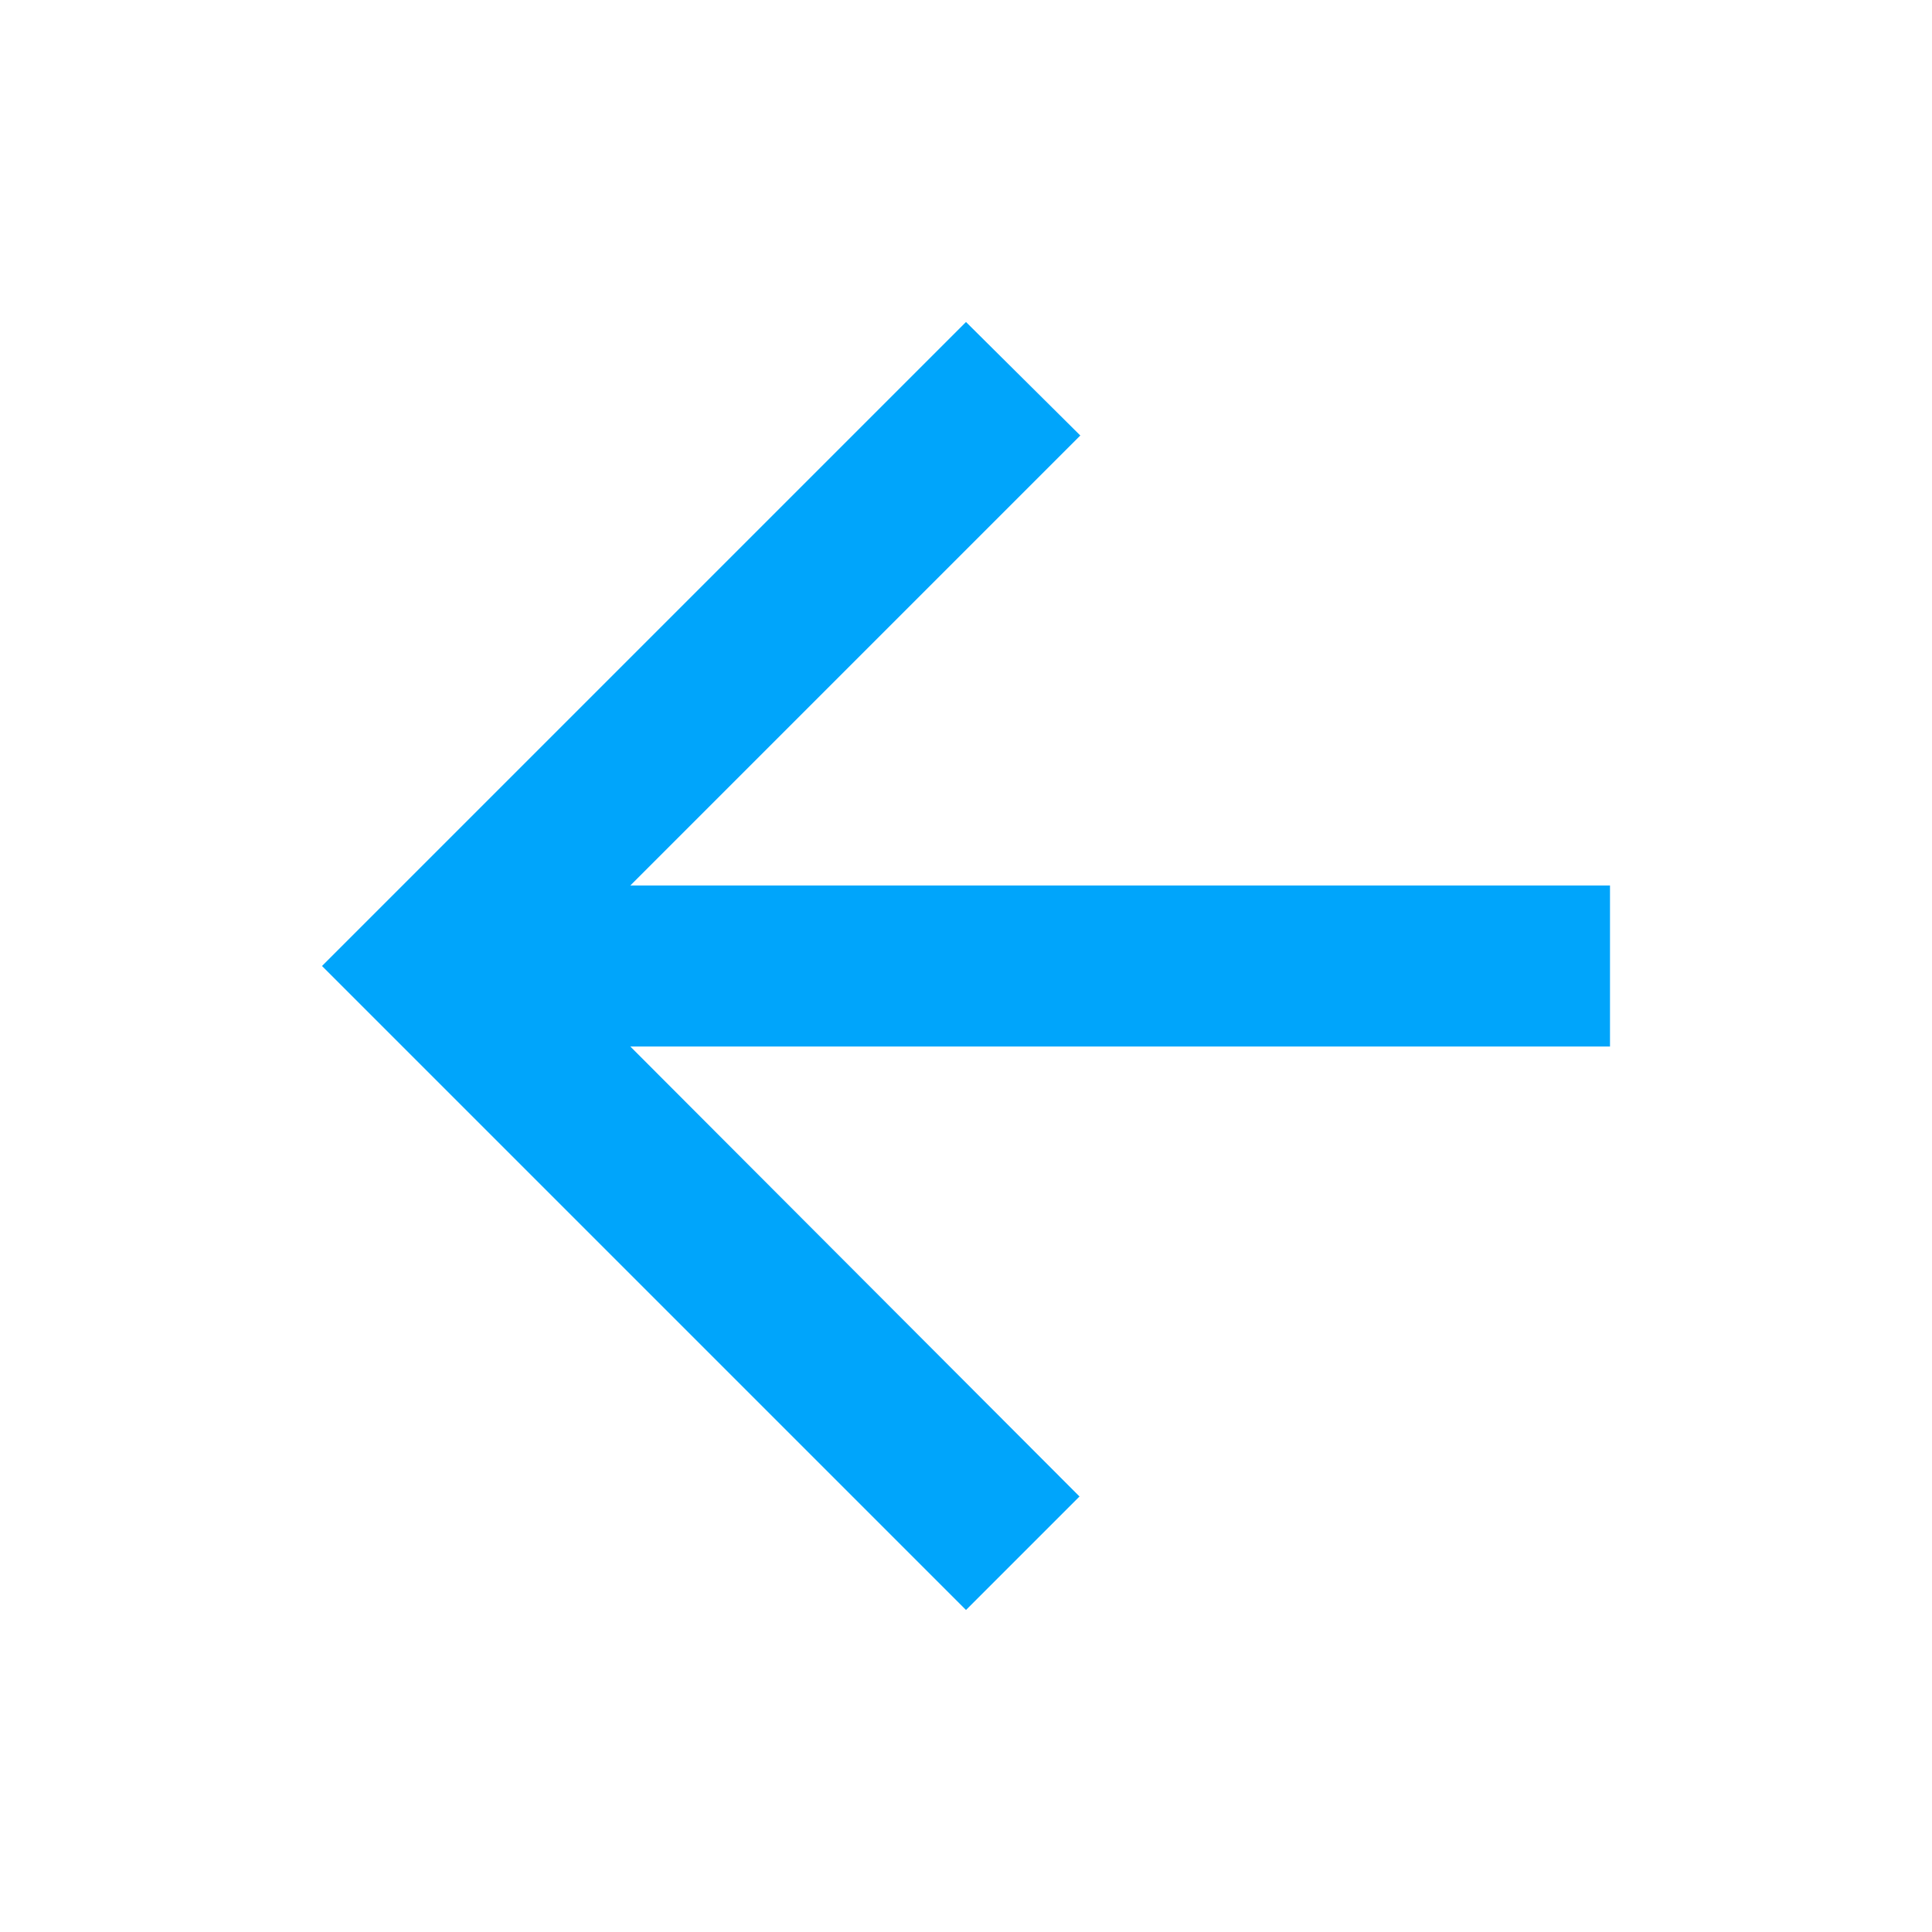
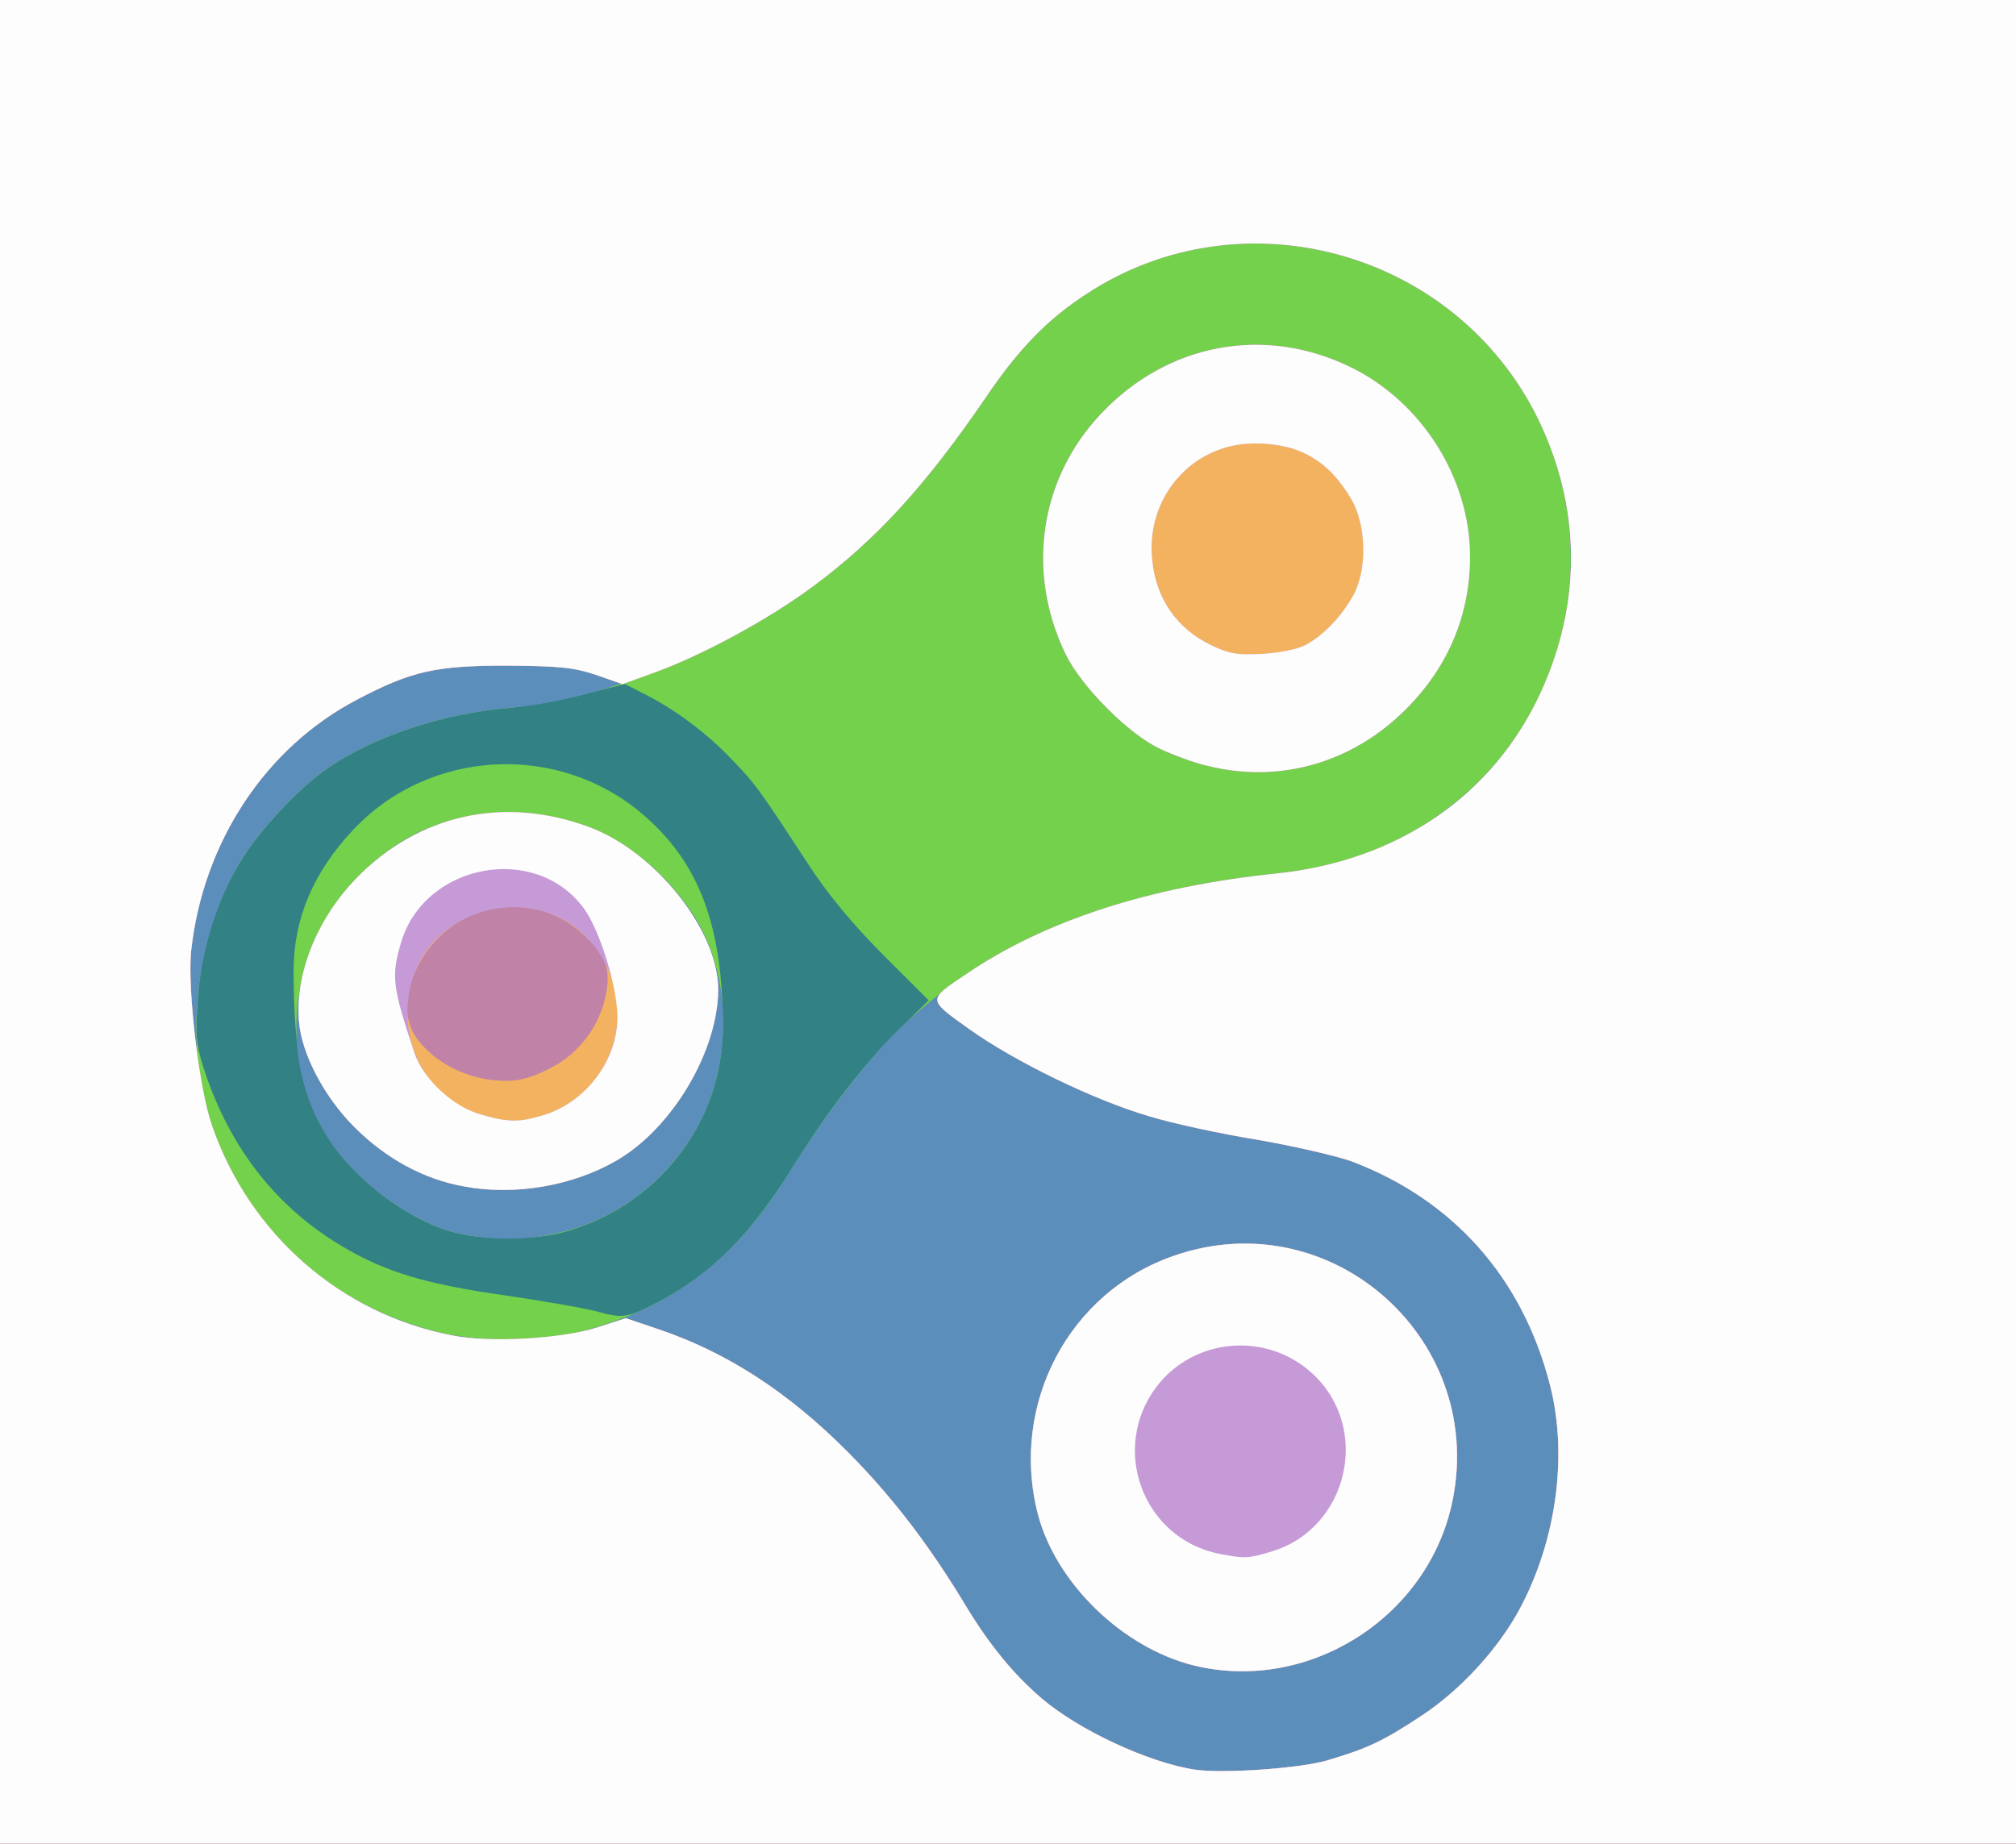
- <svg xmlns="http://www.w3.org/2000/svg" width="24" height="24" viewBox="0 0 24 24">
-   <path d="M0 0h24v24H0z" fill="none" />
-   <path fill="#00A5FB" d="M20 11H7.83l5.59-5.59L12 4l-8 8 8 8 1.41-1.41L7.83 13H20v-2z" />
+ <svg xmlns="http://www.w3.org/2000/svg" id="outputsvg" style="transform: none; transform-origin: 50% 50%; cursor: move; display: inline;" width="480" height="439" viewBox="0 0 4800 4390" preserveAspectRatio="xMidYMid meet" title="Screenshot2019-10-07at181456.svg (8KB)">
+   <g id="layer101" fill="#318185" stroke="none">
+     <path d="M0 2195 l0 -2195 2400 0 2400 0 0 2195 0 2195 -2400 0 -2400 0 0 -2195z" />
+   </g>
+   <g id="layer102" fill="#74d14c" stroke="none">
+     <path d="M0 2195 l0 -2195 2400 0 2400 0 0 2195 0 2195 -2400 0 -2400 0 0 -2195z m1570 904 c126 -67 215 -156 319 -322 84 -135 168 -243 252 -326 l70 -69 -109 -109 c-72 -72 -132 -145 -177 -214 -118 -181 -127 -193 -184 -252 -58 -61 -135 -119 -210 -156 l-43 -22 -102 25 c-56 14 -135 28 -176 32 -152 13 -313 65 -422 138 -71 46 -172 154 -217 230 -59 98 -92 208 -100 325 -6 95 -4 110 19 180 62 180 170 317 325 409 103 61 198 90 390 117 94 14 193 31 220 39 58 16 71 14 145 -25z" />
+     <path d="M1100 2939 c-108 -21 -241 -115 -313 -221 -65 -96 -88 -204 -88 -410 1 -121 47 -231 141 -331 183 -196 494 -211 696 -33 130 114 185 263 185 501 0 230 -157 430 -382 490 -59 16 -169 18 -239 4z" />
+   </g>
+   <g id="layer103" fill="#5b8eba" stroke="none">
+     <path d="M0 2195 l0 -2195 2400 0 2400 0 0 2195 0 2195 -2400 0 -2400 0 0 -2195z m1382 976 c217 -56 368 -170 495 -376 77 -125 178 -259 251 -332 219 -218 512 -342 912 -383 174 -19 310 -74 433 -176 261 -216 341 -590 193 -899 -193 -405 -705 -550 -1078 -306 -93 60 -163 132 -240 246 -144 211 -262 340 -412 451 -207 154 -501 271 -726 290 -152 13 -313 65 -422 138 -71 46 -172 154 -217 230 -108 181 -134 433 -66 629 86 245 276 420 530 487 96 26 248 26 347 1z" />
+     <path d="M1100 2939 c-103 -20 -230 -107 -304 -207 -138 -189 -116 -466 52 -639 103 -108 218 -157 363 -156 182 0 326 78 433 231 106 153 104 388 -5 551 -119 179 -324 262 -539 220z" />
+     <path d="M2877 1824 c-32 -7 -83 -26 -115 -41 -75 -35 -188 -149 -225 -226 -94 -195 -62 -416 84 -571 159 -169 390 -212 596 -111 169 83 283 265 283 450 0 139 -52 263 -152 363 -127 128 -300 178 -471 136z" />
+   </g>
+   <g id="layer104" fill="#c182a7" stroke="none">
+     <path d="M0 2195 l0 -2195 2400 0 2400 0 0 2195 0 2195 -2400 0 -2400 0 0 -2195z m3160 1997 c98 -29 135 -47 227 -108 92 -61 181 -159 231 -252 88 -164 115 -366 73 -532 -65 -256 -230 -443 -474 -535 -37 -13 -137 -36 -223 -51 -87 -14 -203 -39 -258 -56 -130 -38 -318 -129 -429 -208 -99 -71 -99 -68 -7 -130 188 -128 438 -209 740 -240 288 -30 514 -185 627 -428 100 -215 98 -445 -6 -657 -197 -398 -703 -538 -1073 -296 -93 60 -163 132 -240 246 -144 211 -262 340 -412 451 -106 79 -267 166 -382 207 l-72 26 -63 -22 c-54 -18 -88 -21 -214 -22 -167 0 -226 13 -355 81 -218 114 -367 340 -395 599 -9 90 19 329 50 416 90 259 307 448 572 499 89 18 261 8 345 -19 l68 -22 77 26 c163 55 309 149 453 294 103 104 191 218 279 364 56 93 115 165 182 222 88 75 253 152 364 169 66 10 251 -3 315 -22z" />
+     <path d="M2843 3966 c-170 -42 -329 -196 -372 -361 -67 -261 74 -529 325 -615 379 -131 751 207 659 599 -64 269 -344 442 -612 377z" />
+     <path d="M1104 2825 c-95 -17 -185 -66 -260 -141 -72 -72 -125 -173 -132 -250 -10 -114 42 -245 136 -342 148 -153 353 -198 556 -122 157 59 305 245 306 385 0 147 -109 332 -243 409 -104 60 -242 84 -363 61z" />
+     <path d="M2877 1824 c-32 -7 -83 -26 -115 -41 -75 -35 -188 -149 -225 -226 -94 -195 -62 -416 84 -571 159 -169 390 -212 596 -111 169 83 283 265 283 450 0 139 -52 263 -152 363 -127 128 -300 178 -471 136z" />
+   </g>
+   <g id="layer105" fill="#f2b25f" stroke="none">
+     <path d="M0 2195 l0 -2195 2400 0 2400 0 0 2195 0 2195 -2400 0 -2400 0 0 -2195z m3160 1997 c98 -29 135 -47 227 -108 92 -61 181 -159 231 -252 88 -164 115 -366 73 -532 -65 -256 -230 -443 -474 -535 -37 -13 -137 -36 -223 -51 -87 -14 -203 -39 -258 -56 -130 -38 -318 -129 -429 -208 -99 -71 -99 -68 -7 -130 188 -128 438 -209 740 -240 288 -30 514 -185 627 -428 100 -215 98 -445 -6 -657 -197 -398 -703 -538 -1073 -296 -93 60 -163 132 -240 246 -144 211 -262 340 -412 451 -106 79 -267 166 -382 207 l-72 26 -63 -22 c-54 -18 -88 -21 -214 -22 -167 0 -226 13 -355 81 -218 114 -367 340 -395 599 -9 90 19 329 50 416 90 259 307 448 572 499 89 18 261 8 345 -19 l68 -22 77 26 c163 55 309 149 453 294 103 104 191 218 279 364 56 93 115 165 182 222 88 75 253 152 364 169 66 10 251 -3 315 -22z" />
+     <path d="M2843 3966 c-170 -42 -329 -196 -372 -361 -67 -261 74 -529 325 -615 379 -131 751 207 659 599 -64 269 -344 442 -612 377z" />
+     <path d="M1104 2825 c-95 -17 -185 -66 -260 -141 -72 -72 -125 -173 -132 -250 -10 -114 42 -245 136 -342 148 -153 353 -198 556 -122 157 59 305 245 306 385 0 147 -109 332 -243 409 -104 60 -242 84 -363 61z m211 -284 c63 -33 110 -95 126 -165 15 -69 3 -102 -57 -155 -124 -109 -313 -70 -390 81 -36 71 -33 137 8 183 38 44 96 75 157 85 61 9 96 3 156 -29z" />
+     <path d="M2877 1824 c-32 -7 -83 -26 -115 -41 -75 -35 -188 -149 -225 -226 -94 -195 -62 -416 84 -571 159 -169 390 -212 596 -111 169 83 283 265 283 450 0 139 -52 263 -152 363 -127 128 -300 178 -471 136z" />
+   </g>
+   <g id="layer106" fill="#c59ad7" stroke="none">
+     <path d="M0 2195 l0 -2195 2400 0 2400 0 0 2195 0 2195 -2400 0 -2400 0 0 -2195z m3160 1997 c98 -29 135 -47 227 -108 92 -61 181 -159 231 -252 88 -164 115 -366 73 -532 -65 -256 -230 -443 -474 -535 -37 -13 -137 -36 -223 -51 -87 -14 -203 -39 -258 -56 -130 -38 -318 -129 -429 -208 -99 -71 -99 -68 -7 -130 188 -128 438 -209 740 -240 288 -30 514 -185 627 -428 100 -215 98 -445 -6 -657 -197 -398 -703 -538 -1073 -296 -93 60 -163 132 -240 246 -144 211 -262 340 -412 451 -106 79 -267 166 -382 207 l-72 26 -63 -22 c-54 -18 -88 -21 -214 -22 -167 0 -226 13 -355 81 -218 114 -367 340 -395 599 -9 90 19 329 50 416 90 259 307 448 572 499 89 18 261 8 345 -19 l68 -22 77 26 c163 55 309 149 453 294 103 104 191 218 279 364 56 93 115 165 182 222 88 75 253 152 364 169 66 10 251 -3 315 -22z" />
+     <path d="M2843 3966 c-170 -42 -329 -196 -372 -361 -67 -261 74 -529 325 -615 379 -131 751 207 659 599 -64 269 -344 442 -612 377z" />
+     <path d="M1104 2825 c-95 -17 -185 -66 -260 -141 -72 -72 -125 -173 -132 -250 -10 -114 42 -245 136 -342 148 -153 353 -198 556 -122 157 59 305 245 306 385 0 147 -109 332 -243 409 -104 60 -242 84 -363 61z m188 -169 c146 -44 220 -211 154 -352 -113 -242 -477 -160 -476 108 1 114 70 211 172 241 67 20 94 20 150 3z" />
+     <path d="M2877 1824 c-32 -7 -83 -26 -115 -41 -75 -35 -188 -149 -225 -226 -94 -195 -62 -416 84 -571 159 -169 390 -212 596 -111 169 83 283 265 283 450 0 139 -52 263 -152 363 -127 128 -300 178 -471 136z m229 -287 c44 -22 90 -71 117 -121 33 -62 30 -167 -6 -228 -54 -92 -125 -133 -232 -132 -145 1 -256 126 -242 274 8 94 58 167 142 207 42 20 61 23 120 20 39 -2 84 -11 101 -20z" />
+   </g>
+   <g id="layer107" fill="#fdfdfd" stroke="none">
+     <path d="M0 2195 l0 -2195 2400 0 2400 0 0 2195 0 2195 -2400 0 -2400 0 0 -2195z m3160 1997 c98 -29 135 -47 227 -108 92 -61 181 -159 231 -252 88 -164 115 -366 73 -532 -65 -256 -230 -443 -474 -535 -37 -13 -137 -36 -223 -51 -87 -14 -203 -39 -258 -56 -130 -38 -318 -129 -429 -208 -99 -71 -99 -68 -7 -130 188 -128 438 -209 740 -240 288 -30 514 -185 627 -428 100 -215 98 -445 -6 -657 -197 -398 -703 -538 -1073 -296 -93 60 -163 132 -240 246 -144 211 -262 340 -412 451 -106 79 -267 166 -382 207 l-72 26 -63 -22 c-54 -18 -88 -21 -214 -22 -167 0 -226 13 -355 81 -218 114 -367 340 -395 599 -9 90 19 329 50 416 90 259 307 448 572 499 89 18 261 8 345 -19 l68 -22 77 26 c163 55 309 149 453 294 103 104 191 218 279 364 56 93 115 165 182 222 88 75 253 152 364 169 66 10 251 -3 315 -22z" />
+     <path d="M2843 3966 c-170 -42 -329 -196 -372 -361 -67 -261 74 -529 325 -615 379 -131 751 207 659 599 -64 269 -344 442 -612 377z m183 -271 c184 -54 240 -294 99 -424 -109 -101 -283 -86 -372 32 -111 148 -31 361 150 397 61 12 69 11 123 -5z" />
+     <path d="M1104 2825 c-95 -17 -185 -66 -260 -141 -72 -72 -125 -173 -132 -250 -10 -114 42 -245 136 -342 148 -153 353 -198 556 -122 157 59 305 245 306 385 0 147 -109 332 -243 409 -104 60 -242 84 -363 61z m188 -169 c102 -30 178 -130 178 -234 0 -71 -42 -208 -80 -259 -115 -157 -379 -107 -435 81 -24 81 -21 105 32 264 21 61 90 126 155 145 67 20 94 20 150 3z" />
+     <path d="M2877 1824 c-32 -7 -83 -26 -115 -41 -75 -35 -188 -149 -225 -226 -94 -195 -62 -416 84 -571 159 -169 390 -212 596 -111 169 83 283 265 283 450 0 139 -52 263 -152 363 -127 128 -300 178 -471 136z m229 -287 c44 -22 90 -71 117 -121 33 -62 30 -167 -6 -228 -54 -92 -125 -133 -232 -132 -145 1 -256 126 -242 274 8 94 58 167 142 207 42 20 61 23 120 20 39 -2 84 -11 101 -20z" />
+   </g>
</svg>
